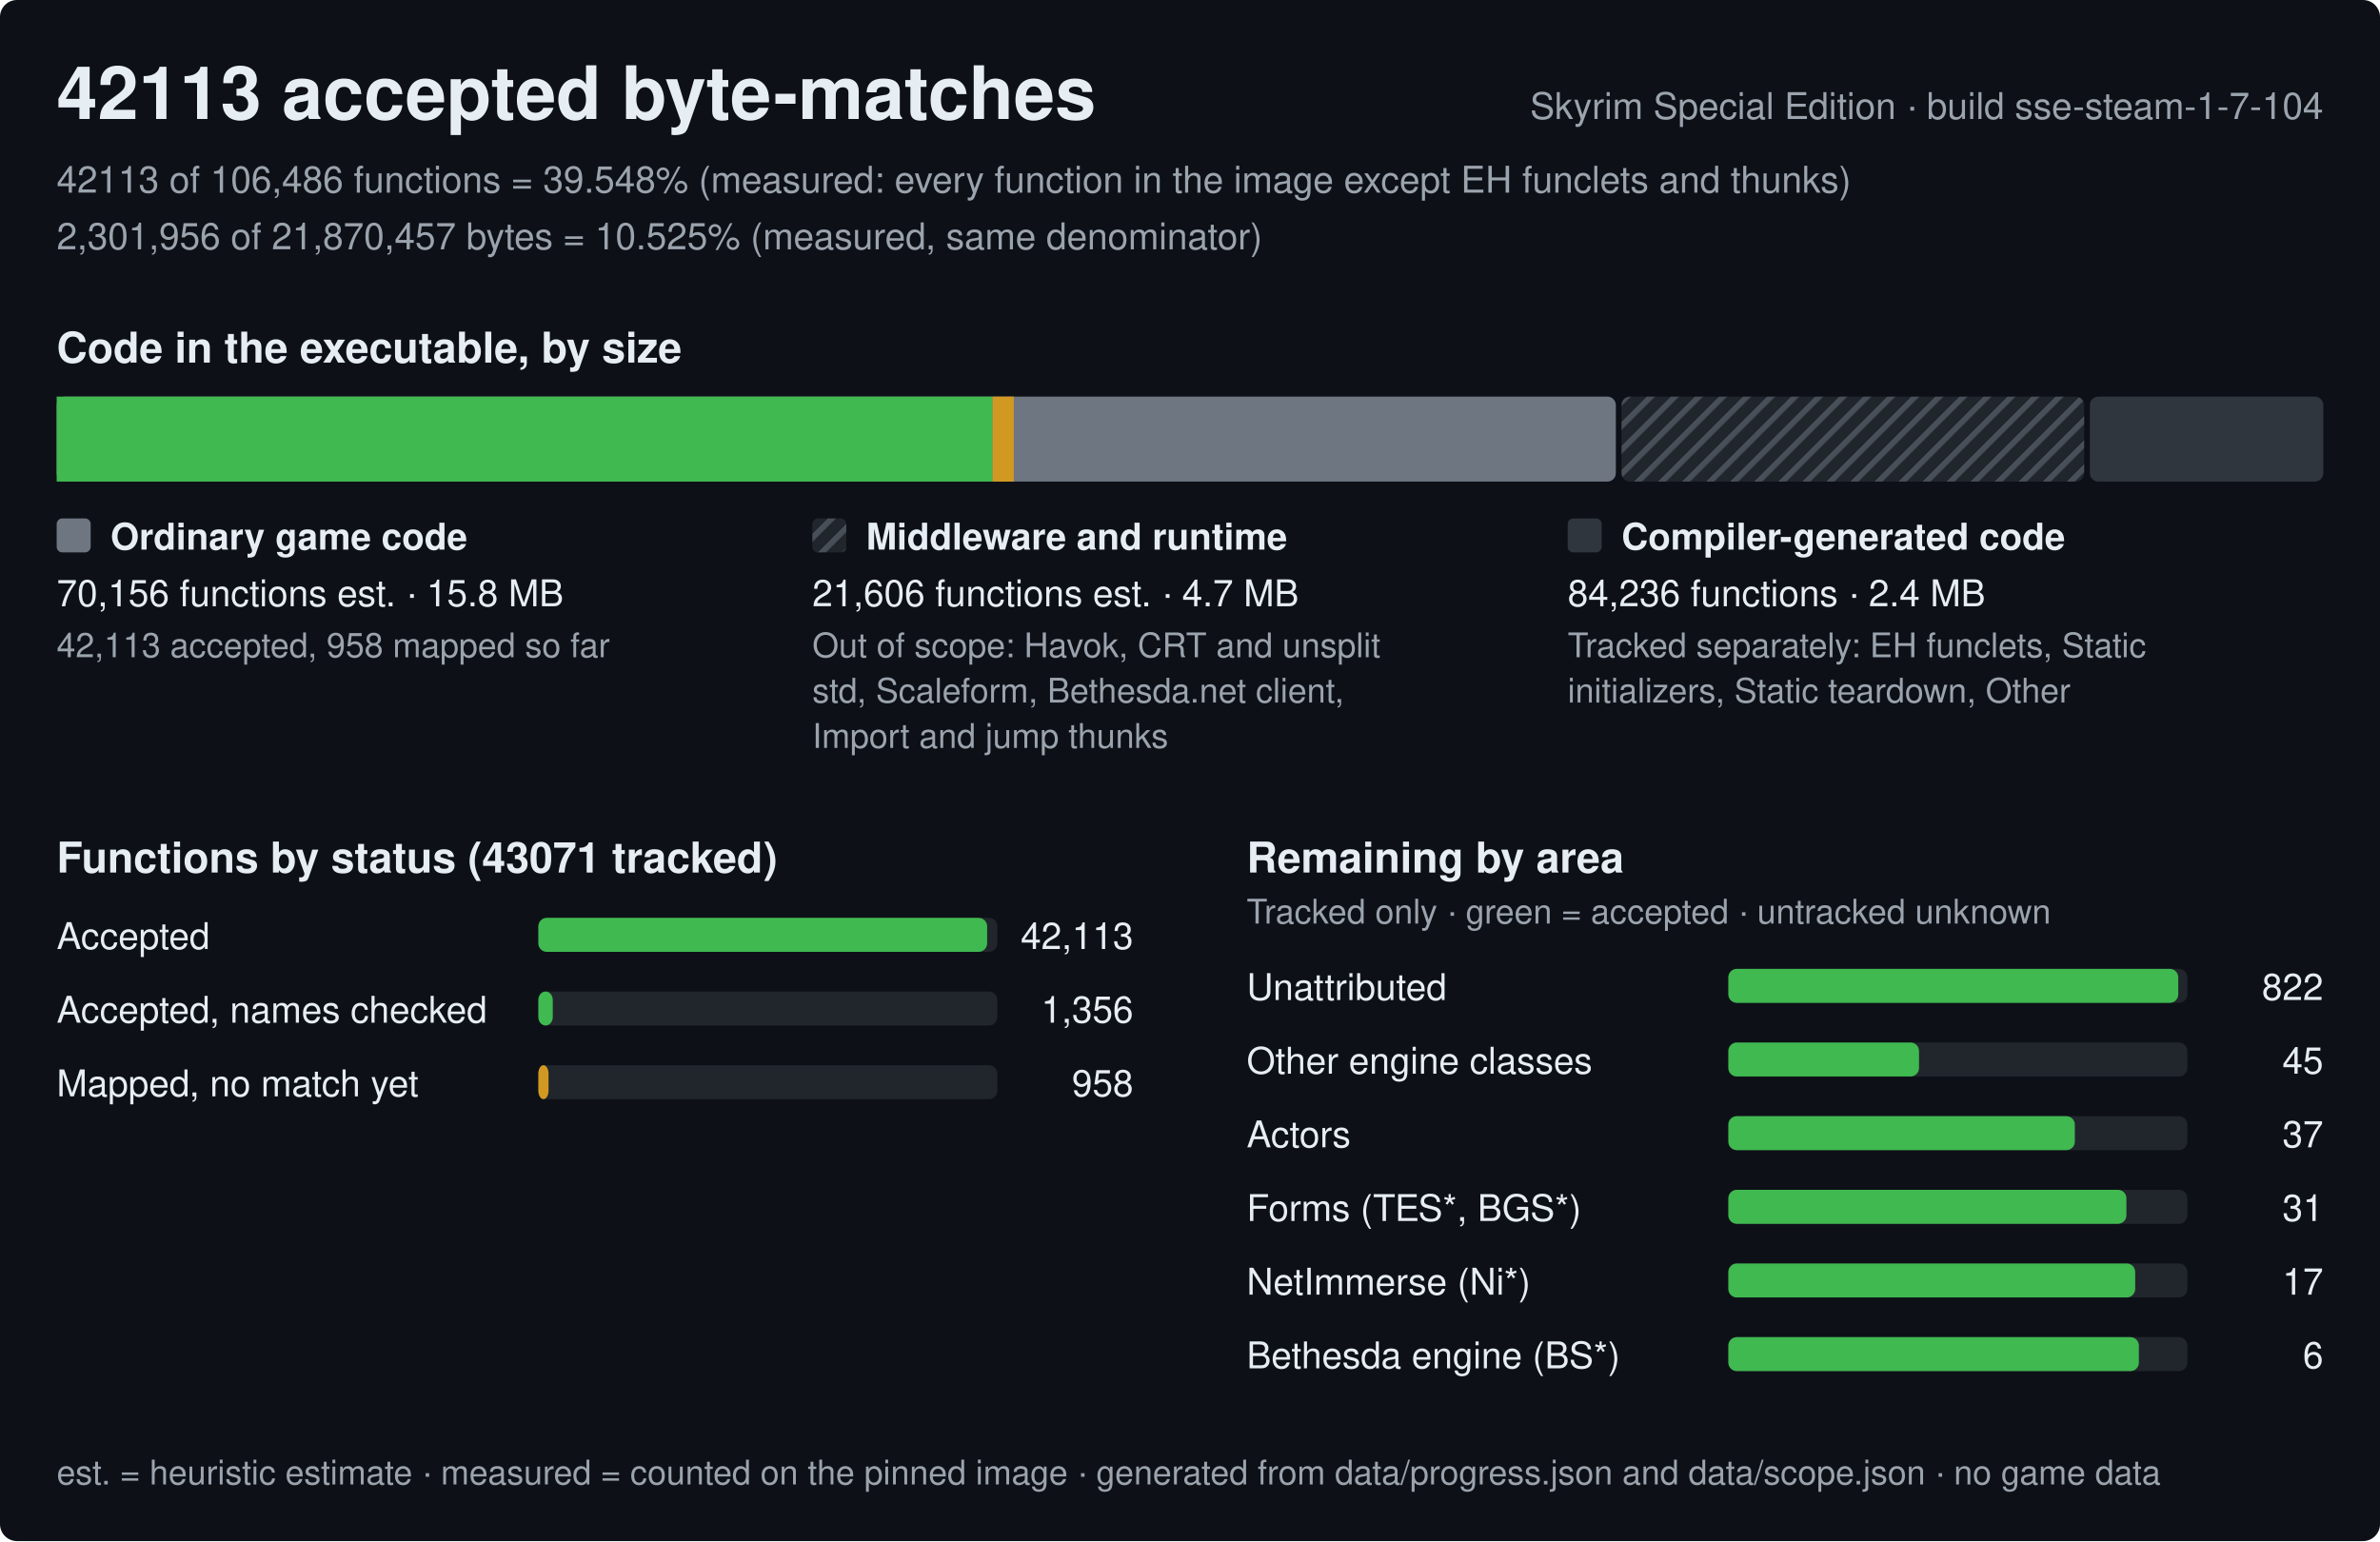
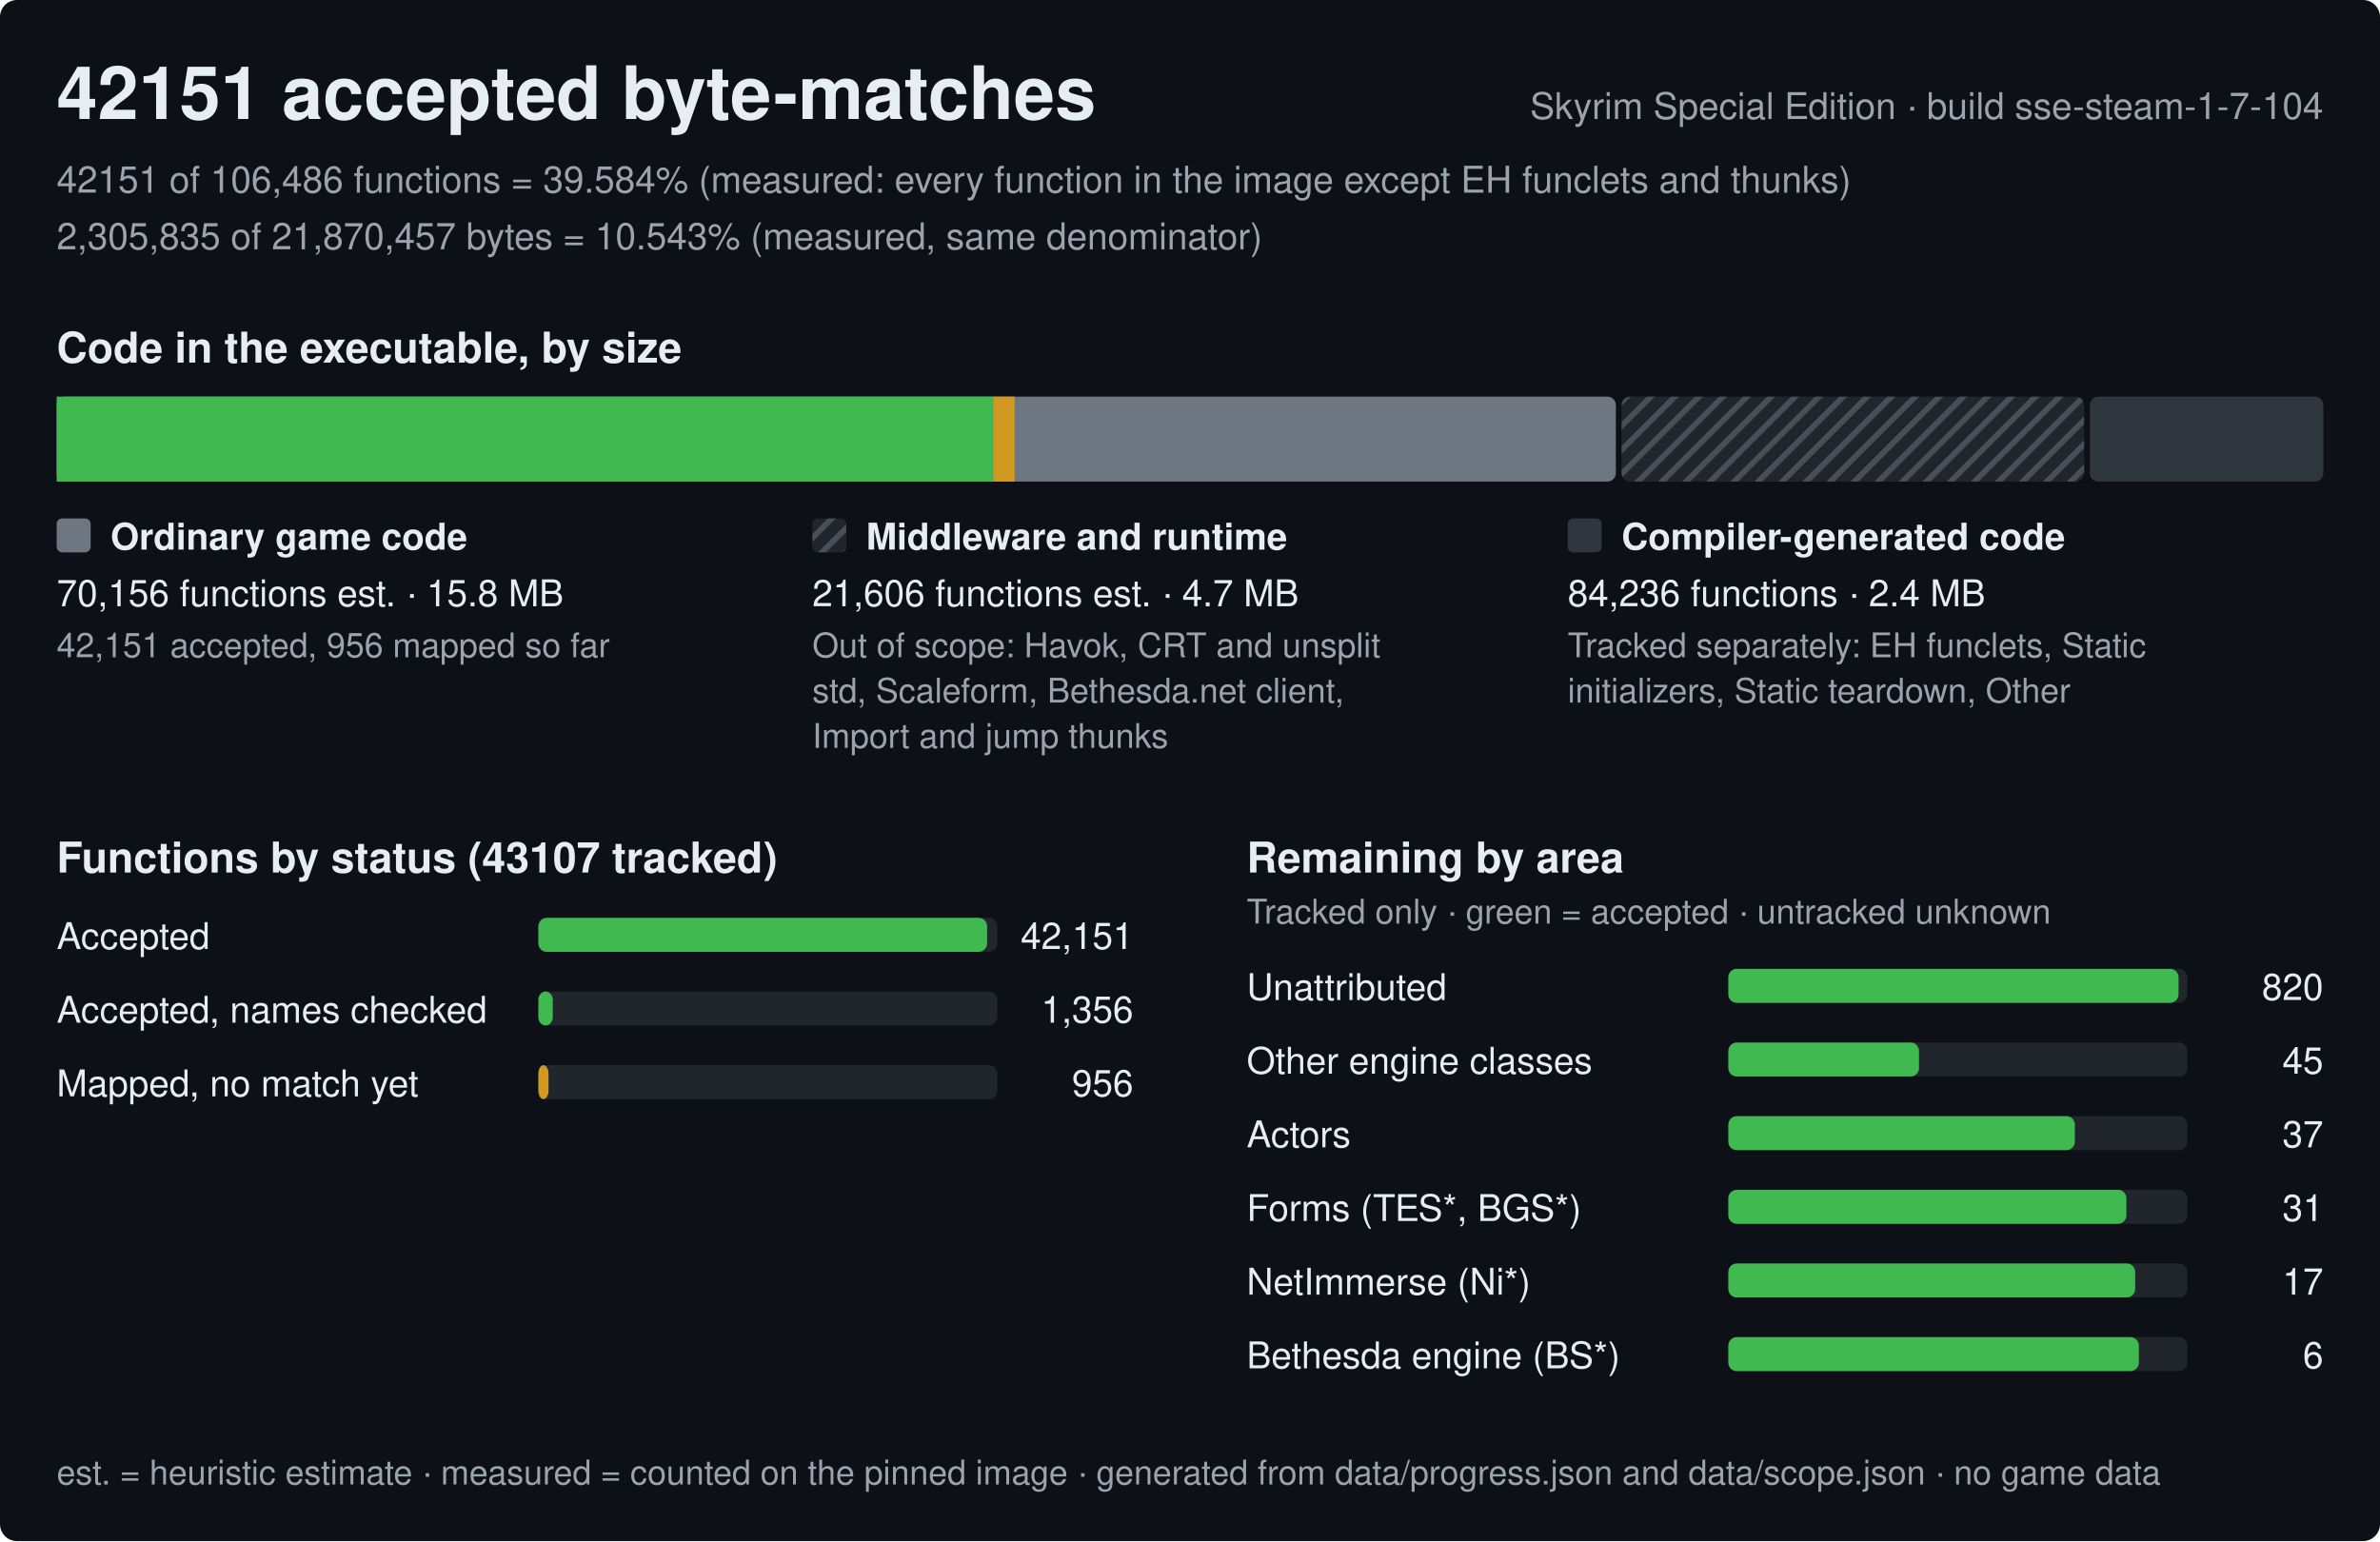
<svg xmlns="http://www.w3.org/2000/svg" width="840" height="544" viewBox="0 0 840 544" role="img" aria-label="Progress of the Skyrim Special Edition byte-matching reconstruction, build sse-steam-1-7-104">
  <style>text{font-family:-apple-system,BlinkMacSystemFont,'Segoe UI',Helvetica,Arial,sans-serif;fill:#e6edf3;white-space:pre}.h{font-size:26px;font-weight:600}.st{font-size:15px;font-weight:600}.lb{font-size:13px;font-weight:600}.bl{font-size:12px;font-weight:600;stroke:#0d1117;stroke-width:3px;paint-order:stroke;stroke-linejoin:round}.rl{font-size:13px}.fn{font-size:12px;fill:#9ba3ad}.mu{fill:#9ba3ad}</style>
  <defs>
    <pattern id="hx" width="6" height="6" patternUnits="userSpaceOnUse" patternTransform="rotate(45)">
      <rect width="6" height="6" fill="#21262d" />
      <rect width="2" height="6" fill="#484f58" />
    </pattern>
  </defs>
  <rect width="840" height="544" rx="6" fill="#0d1117" />
-   <text x="20" y="42" class="h">42113 accepted byte-matches</text>
+   <text x="20" y="42" class="h">42151 accepted byte-matches</text>
  <text x="820" y="42" class="rl mu" text-anchor="end">Skyrim Special Edition · build sse-steam-1-7-104</text>
-   <text x="20" y="68" class="rl mu">42113 of 106,486 functions = 39.548% (measured: every function in the image except EH funclets and thunks)</text>
-   <text x="20" y="88" class="rl mu">2,301,956 of 21,870,457 bytes = 10.525% (measured, same denominator)</text>
+   <text x="20" y="68" class="rl mu">42151 of 106,486 functions = 39.584% (measured: every function in the image except EH funclets and thunks)</text>
+   <text x="20" y="88" class="rl mu">2,305,835 of 21,870,457 bytes = 10.543% (measured, same denominator)</text>
  <text x="20" y="128" class="st">Code in the executable, by size</text>
  <rect x="20" y="140" width="550.3" height="30" rx="3" fill="#6e7681" />
-   <rect x="20" y="140" width="330.3" height="30" fill="#3fb950" />
-   <rect x="350.3" y="140" width="7.5" height="30" fill="#d29922" />
+   <rect x="20" y="140" width="330.6" height="30" fill="#3fb950" />
+   <rect x="350.6" y="140" width="7.5" height="30" fill="#d29922" />
  <rect x="572.3" y="140" width="163.3" height="30" rx="3" fill="url(#hx)" />
  <rect x="737.6" y="140" width="82.4" height="30" rx="3" fill="#30363d" />
  <rect x="20" y="183" width="12" height="12" rx="2" fill="#6e7681" />
  <text x="39" y="194" class="lb">Ordinary game code</text>
  <text x="20" y="214" class="rl">70,156 functions est. · 15.8 MB</text>
-   <text x="20" y="232" class="fn">42,113 accepted, 958 mapped so far</text>
+   <text x="20" y="232" class="fn">42,151 accepted, 956 mapped so far</text>
  <rect x="286.7" y="183" width="12" height="12" rx="2" fill="url(#hx)" />
  <text x="305.7" y="194" class="lb">Middleware and runtime</text>
  <text x="286.7" y="214" class="rl">21,606 functions est. · 4.7 MB</text>
  <text x="286.7" y="232" class="fn">Out of scope: Havok, CRT and unsplit</text>
  <text x="286.7" y="248" class="fn">std, Scaleform, Bethesda.net client,</text>
  <text x="286.7" y="264" class="fn">Import and jump thunks</text>
  <rect x="553.3" y="183" width="12" height="12" rx="2" fill="#30363d" />
  <text x="572.3" y="194" class="lb">Compiler-generated code</text>
  <text x="553.3" y="214" class="rl">84,236 functions · 2.4 MB</text>
  <text x="553.3" y="232" class="fn">Tracked separately: EH funclets, Static</text>
  <text x="553.3" y="248" class="fn">initializers, Static teardown, Other</text>
-   <text x="20" y="308" class="st">Functions by status (43071 tracked)</text>
+   <text x="20" y="308" class="st">Functions by status (43107 tracked)</text>
  <text x="20" y="335" class="rl">Accepted</text>
  <rect x="190" y="324" width="162.0" height="12" rx="3" fill="#21262d" />
  <rect x="190" y="324" width="158.4" height="12" rx="3" fill="#3fb950" />
-   <text x="400.0" y="335" class="rl" text-anchor="end">42,113</text>
+   <text x="400.0" y="335" class="rl" text-anchor="end">42,151</text>
  <text x="20" y="361" class="rl">Accepted, names checked</text>
  <rect x="190" y="350" width="162.0" height="12" rx="3" fill="#21262d" />
  <rect x="190" y="350" width="5.1" height="12" rx="3" fill="#3fb950" />
  <text x="400.0" y="361" class="rl" text-anchor="end">1,356</text>
  <text x="20" y="387" class="rl">Mapped, no match yet</text>
  <rect x="190" y="376" width="162.0" height="12" rx="3" fill="#21262d" />
  <rect x="190" y="376" width="3.6" height="12" rx="3" fill="#d29922" />
-   <text x="400.0" y="387" class="rl" text-anchor="end">958</text>
+   <text x="400.0" y="387" class="rl" text-anchor="end">956</text>
  <text x="440.0" y="308" class="st">Remaining by area</text>
  <text x="440.0" y="326" class="fn">Tracked only · green = accepted · untracked unknown</text>
  <text x="440.0" y="353" class="rl">Unattributed</text>
  <rect x="610.0" y="342" width="162.0" height="12" rx="3" fill="#21262d" />
-   <rect x="610.0" y="342" width="158.8" height="12" rx="3" fill="#3fb950" />
-   <text x="820.0" y="353" class="rl" text-anchor="end">822</text>
+   <rect x="610.0" y="342" width="158.9" height="12" rx="3" fill="#3fb950" />
+   <text x="820.0" y="353" class="rl" text-anchor="end">820</text>
  <text x="440.0" y="379" class="rl">Other engine classes</text>
  <rect x="610.0" y="368" width="162.0" height="12" rx="3" fill="#21262d" />
  <rect x="610.0" y="368" width="67.3" height="12" rx="3" fill="#3fb950" />
  <text x="820.0" y="379" class="rl" text-anchor="end">45</text>
  <text x="440.0" y="405" class="rl">Actors</text>
  <rect x="610.0" y="394" width="162.0" height="12" rx="3" fill="#21262d" />
  <rect x="610.0" y="394" width="122.3" height="12" rx="3" fill="#3fb950" />
  <text x="820.0" y="405" class="rl" text-anchor="end">37</text>
  <text x="440.0" y="431" class="rl">Forms (TES*, BGS*)</text>
  <rect x="610.0" y="420" width="162.0" height="12" rx="3" fill="#21262d" />
  <rect x="610.0" y="420" width="140.5" height="12" rx="3" fill="#3fb950" />
  <text x="820.0" y="431" class="rl" text-anchor="end">31</text>
  <text x="440.0" y="457" class="rl">NetImmerse (Ni*)</text>
  <rect x="610.0" y="446" width="162.0" height="12" rx="3" fill="#21262d" />
  <rect x="610.0" y="446" width="143.6" height="12" rx="3" fill="#3fb950" />
  <text x="820.0" y="457" class="rl" text-anchor="end">17</text>
  <text x="440.0" y="483" class="rl">Bethesda engine (BS*)</text>
  <rect x="610.0" y="472" width="162.0" height="12" rx="3" fill="#21262d" />
  <rect x="610.0" y="472" width="144.9" height="12" rx="3" fill="#3fb950" />
  <text x="820.0" y="483" class="rl" text-anchor="end">6</text>
  <text x="20" y="524" class="fn">est. = heuristic estimate · measured = counted on the pinned image · generated from data/progress.json and data/scope.json · no game data</text>
</svg>
